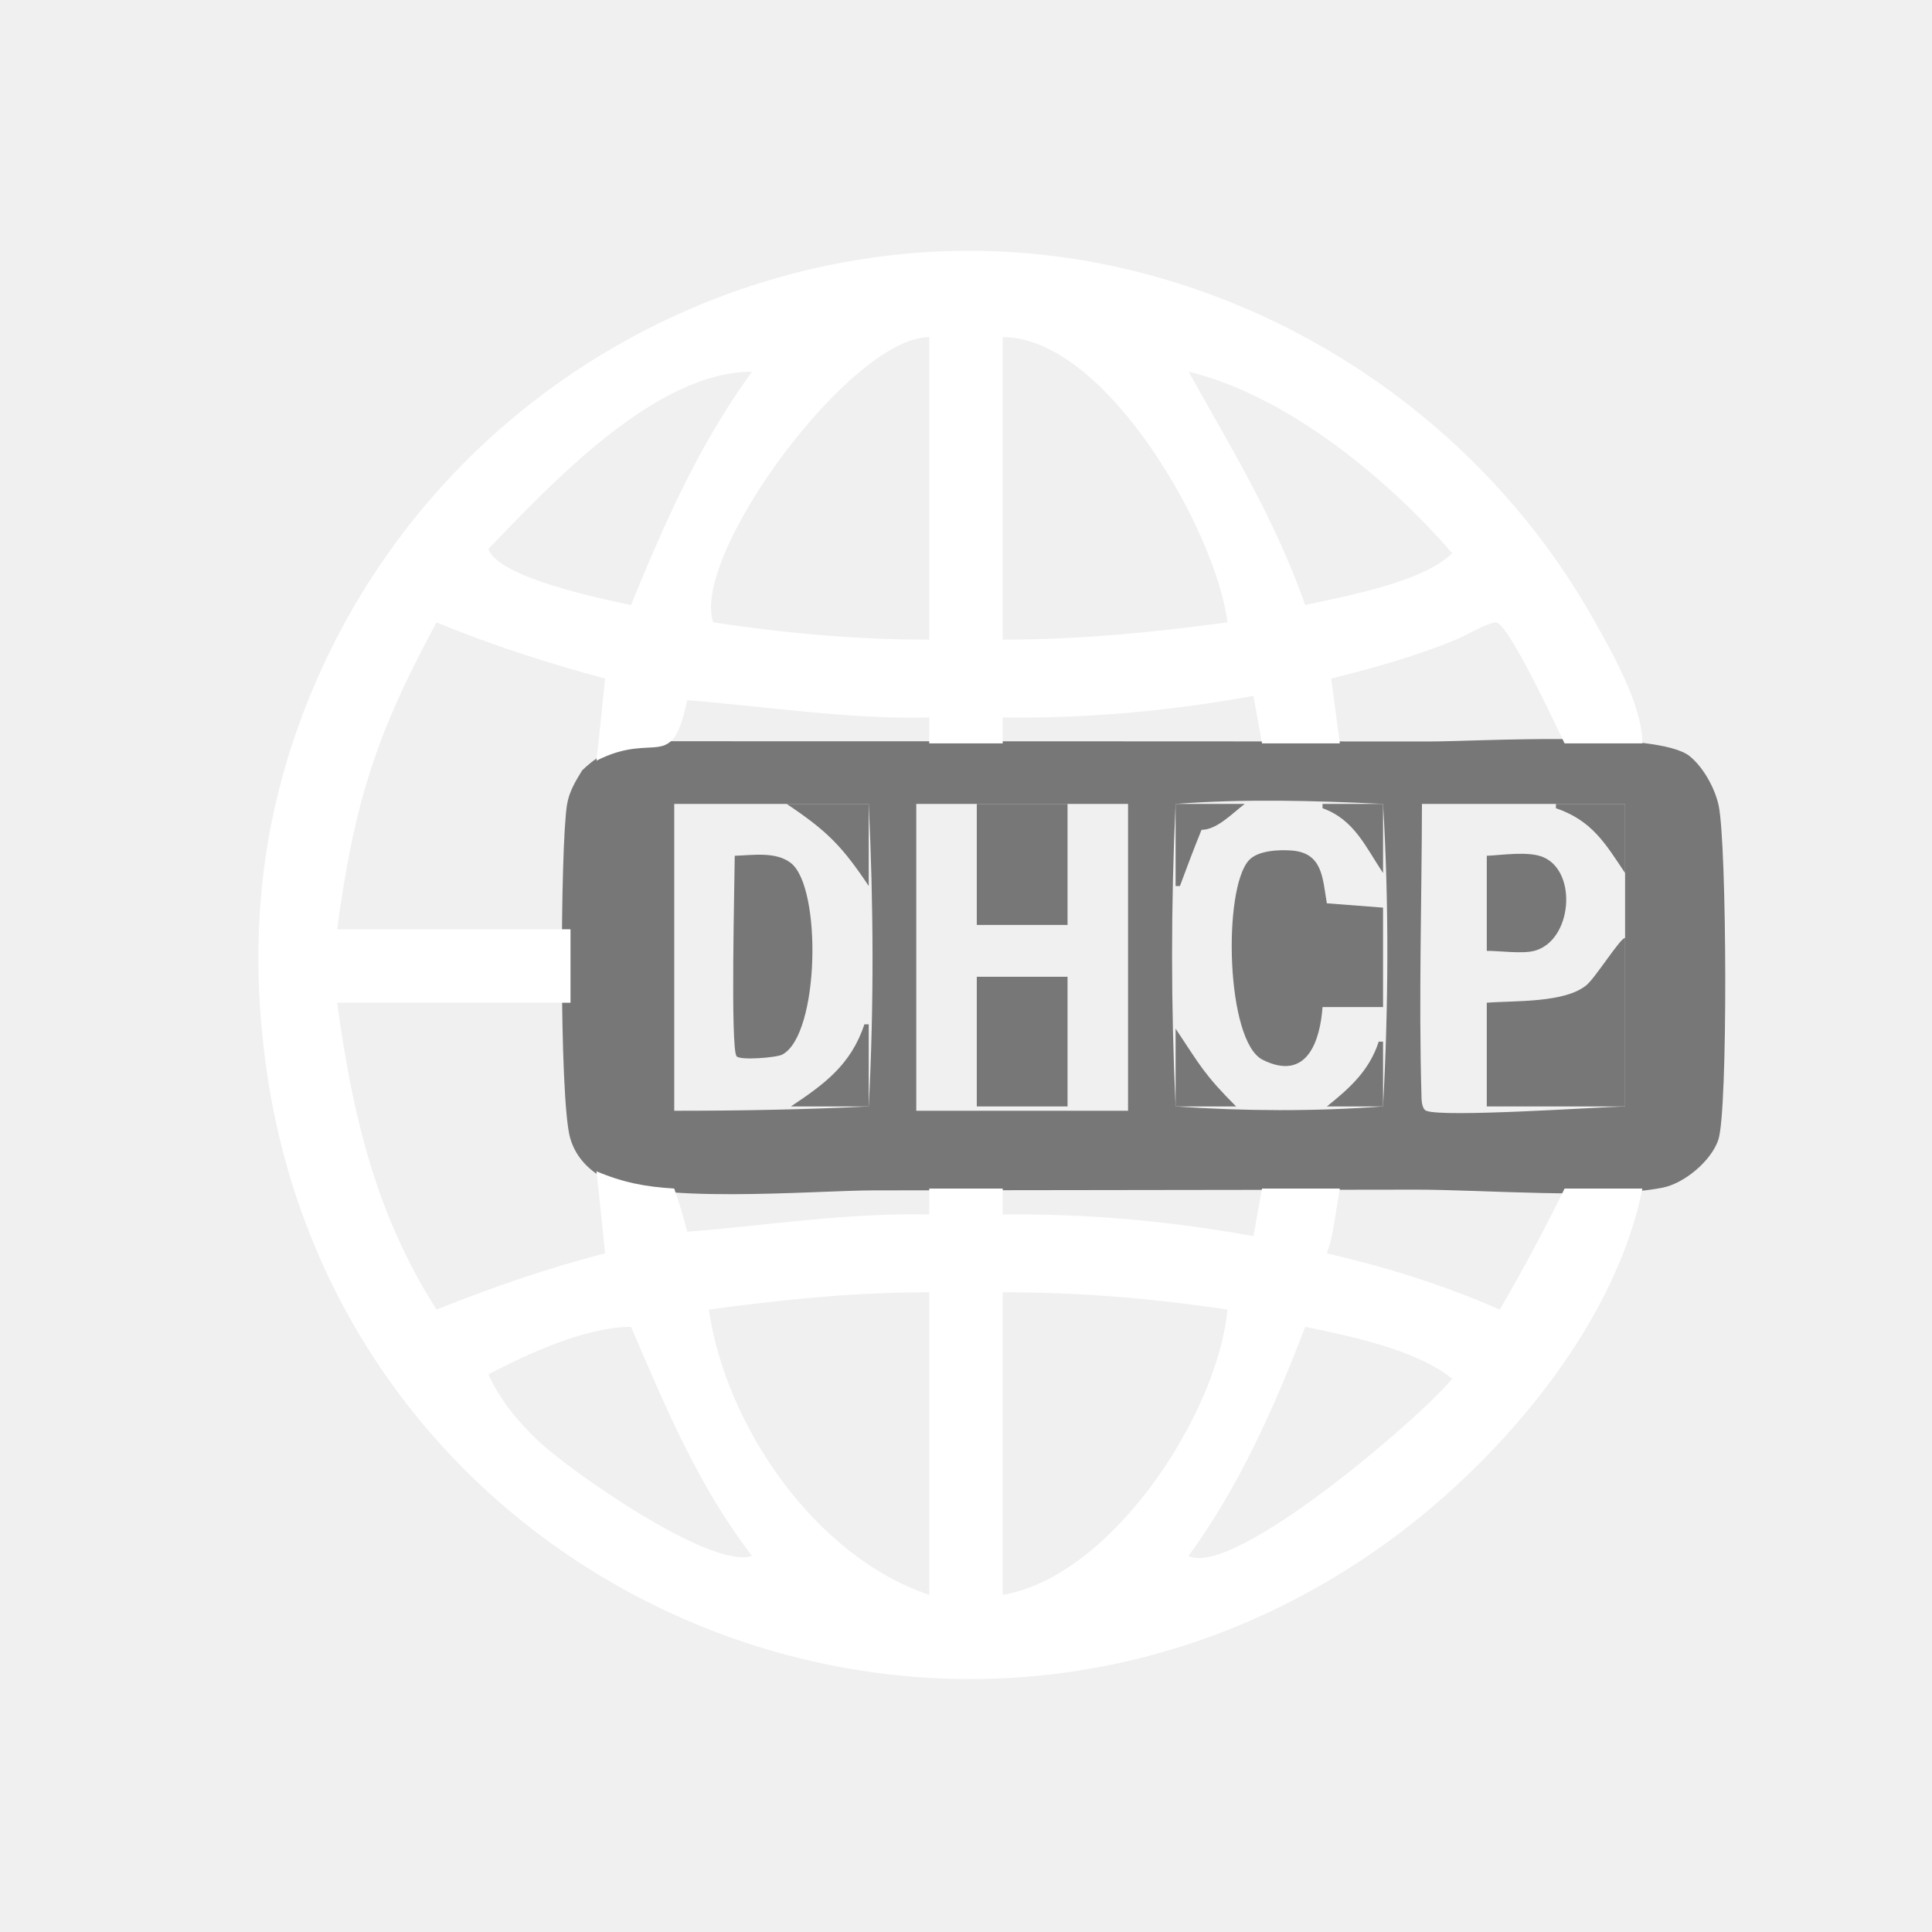
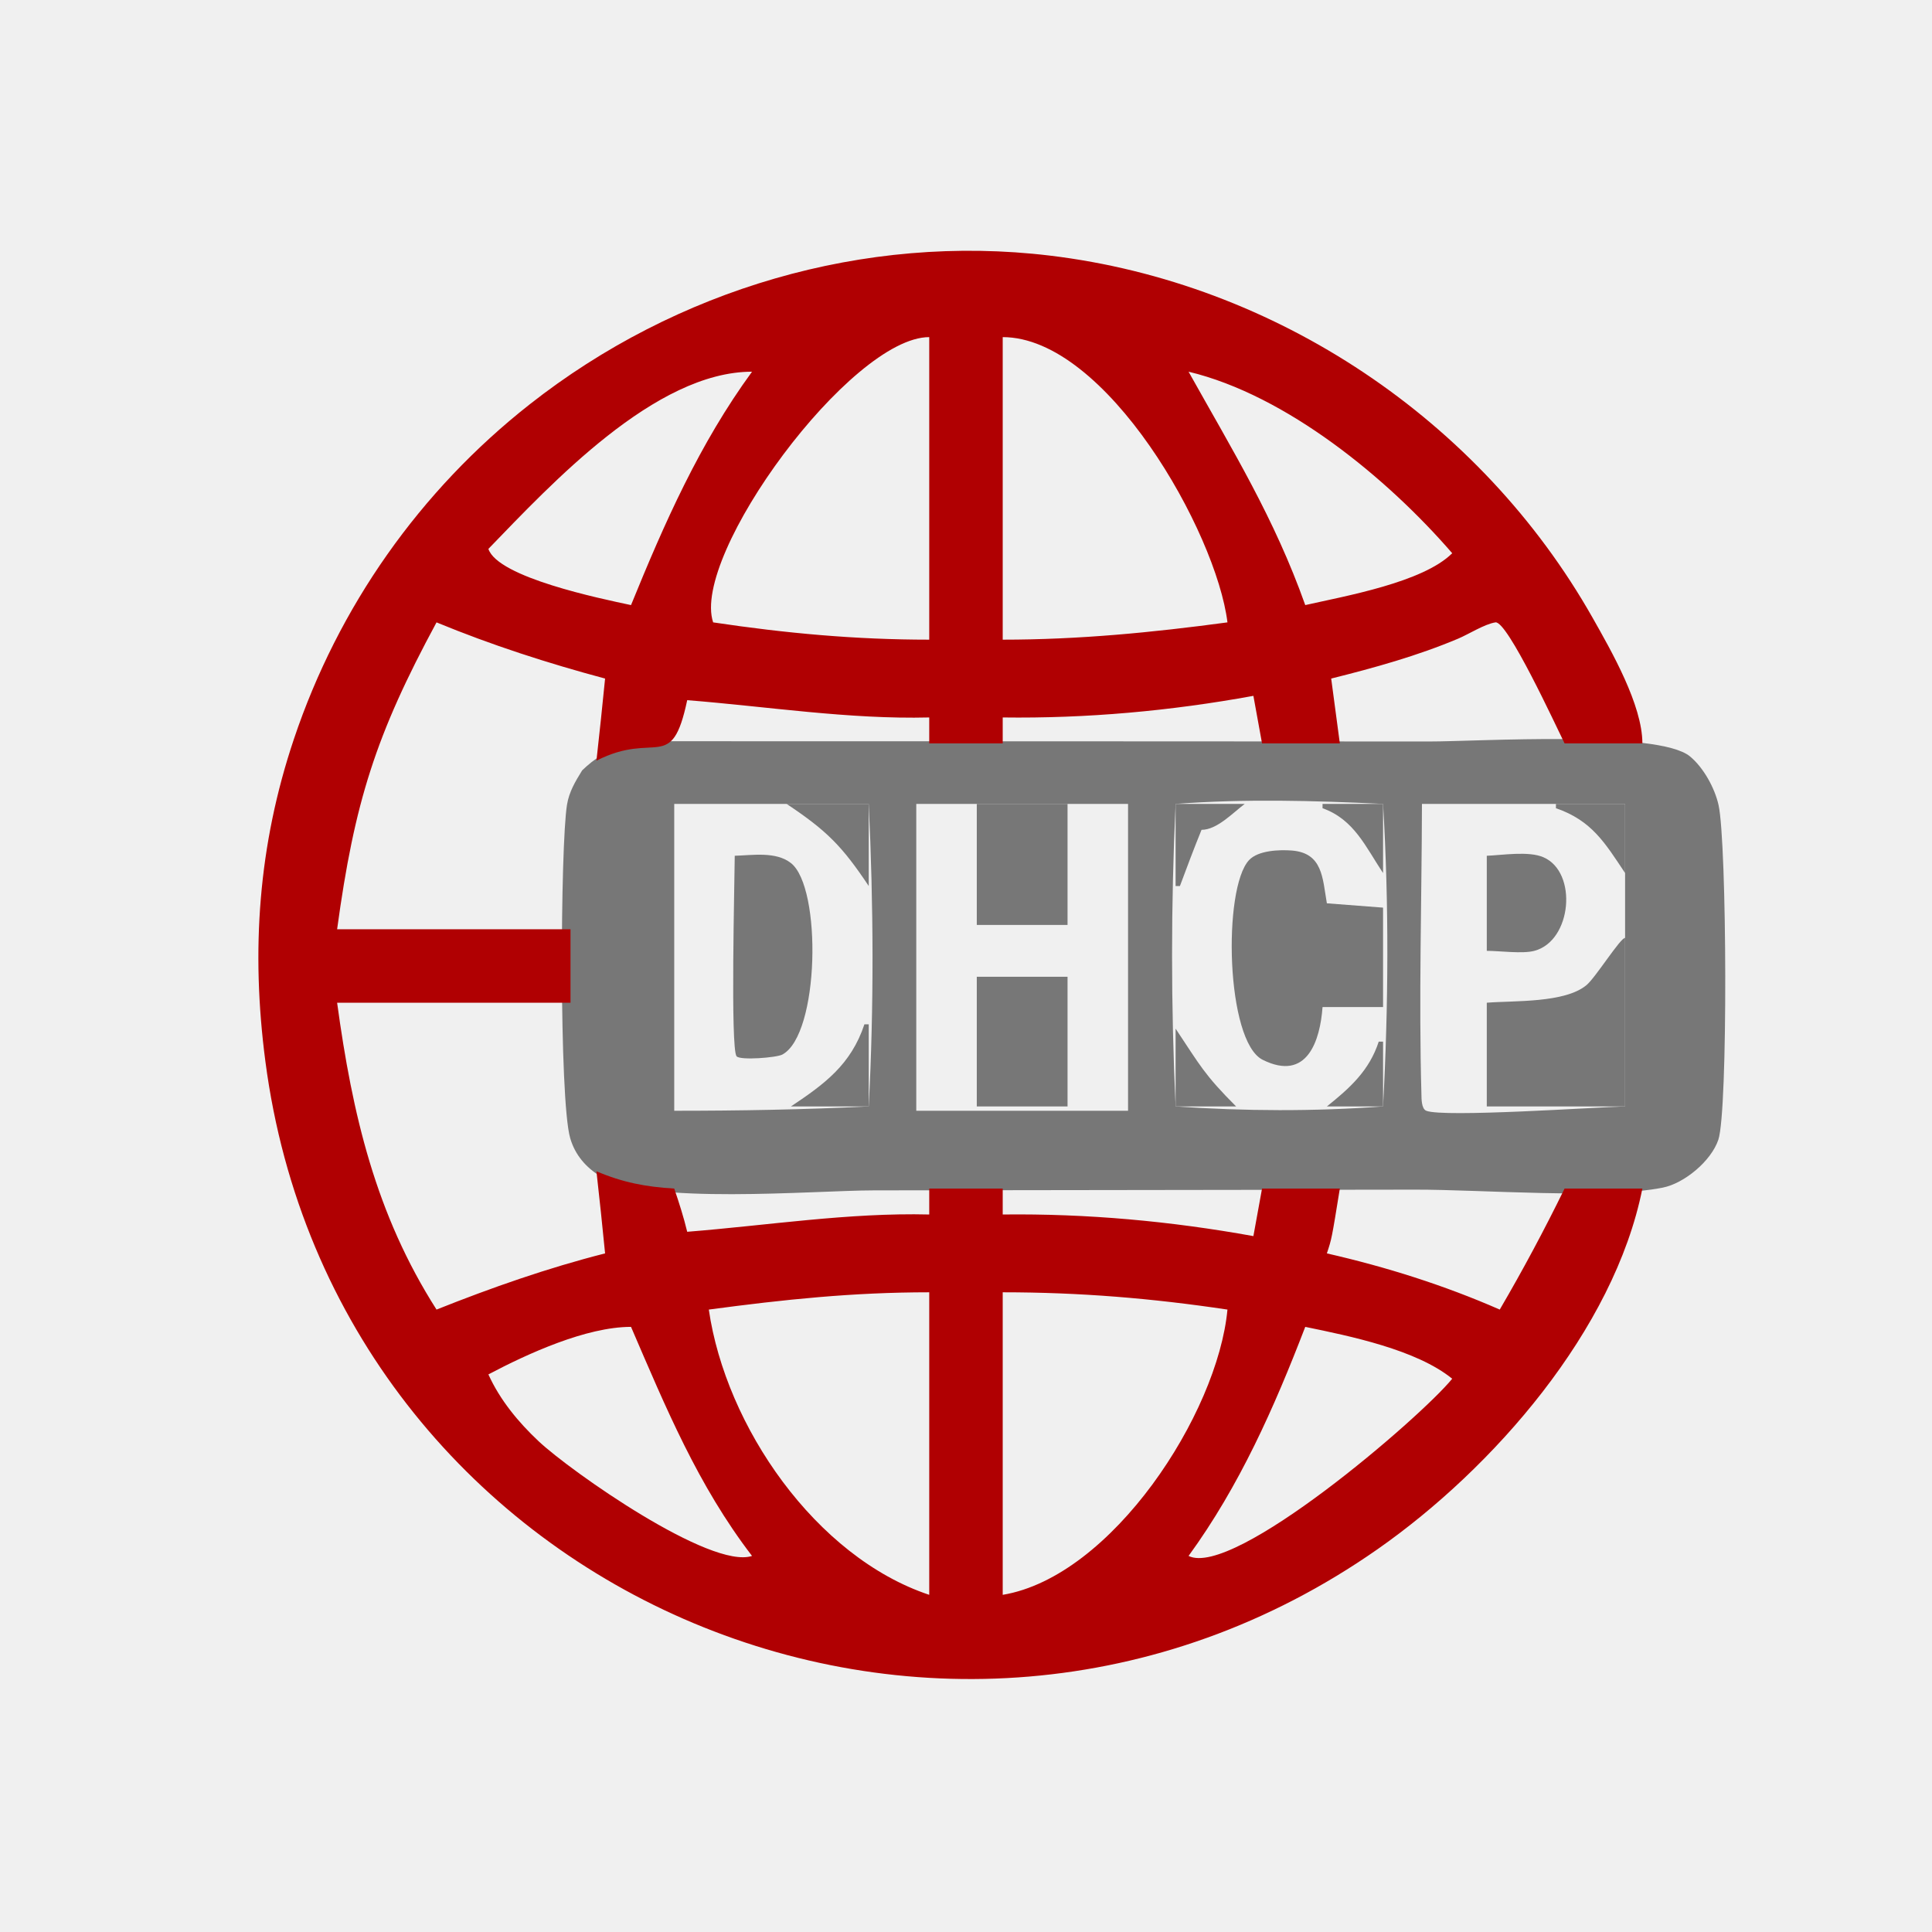
<svg xmlns="http://www.w3.org/2000/svg" viewBox="0 0 24 24" width="24" height="24" fill="none" stroke-linecap="round" stroke-linejoin="round" fill-opacity="0">
  <g transform="scale(0.05369)">
    <path d="M134.69,178.25c5.79-5.63,11.43-6.75,19.26-6.75c58.89-.02,117.77,.05,176.66,.06c11.37,.01,52.99-2.66,60.39,3.44c3.15,2.59,5.76,7.35,6.63,11.29c1.93,8.75,2.21,70.78-.06,77.43c-1.67,4.93-7.87,10.08-12.88,11.07c-13.64,2.72-42.03,.43-57.19,.46c-41.77,.06-83.53,.12-125.3,.17c-14.14,.02-52.26,3.4-63.2-3.21c-3.44-2.08-5.96-5.01-7.08-8.9c-2.57-8.97-2.29-67.58-.73-77.13c.49-3.01,1.93-5.37,3.5-7.93ZM156,257c15.08,0,29.95-.26,45-1c1.23-23.42,1.11-46.58,0-70c-15,0-30,0-45,0c0,23.67,0,47.33,0,71Zm105-71c-16.33,0-32.67,0-49,0c0,23.67,0,47.33,0,71c16.33,0,32.67,0,49,0c0-23.67,0-47.33,0-71Zm59,0c-16.08-.77-31.94-1.2-48,0c-1.09,23.44-1.09,46.56,0,70c16.09,1.1,31.92,1.18,48,0c1.26-23.38,1.39-46.63,0-70Zm56,0c-15.67,0-31.33,0-47,0c-.05,22.34-.75,44.9-.12,67.22c.02,.88-.03,3.32,1.12,3.78c4.02,1.6,39.14-.83,46-1c0-23.33,0-46.67,0-70Z" fill="#777777" fill-opacity="1" />
    <path d="M182,186c6.33,0,12.67,0,19,0c0,6.33,0,12.67,0,19c-6.19-9.28-9.73-12.82-19-19Z" fill="#777777" fill-opacity="1" />
    <path d="M226,214c0-9.33,0-18.67,0-28c7,0,14,0,21,0c0,9.33,0,18.67,0,28c-7,0-14,0-21,0Z" fill="#777777" fill-opacity="1" />
    <path d="M288,186c-2.8,2.1-6.42,6-10,6c-1.75,4.3-3.38,8.65-5,13c-.33,0-.66,0-1,0c0-6.33,0-12.67,0-19c5.33,0,10.67,0,16,0Z" fill="#777777" fill-opacity="1" />
    <path d="M320,202c-4.02-6.03-6.68-12.39-14-15c0-.33,0-.66,0-1c4.67,0,9.33,0,14,0c0,5.33,0,10.67,0,16Z" fill="#777777" fill-opacity="1" />
    <path d="M376,202c-4.62-6.92-7.67-12.14-16-15c0-.33,0-.66,0-1c5.33,0,10.67,0,16,0c0,5.33,0,10.67,0,16Z" fill="#777777" fill-opacity="1" />
    <path d="M320,233c-4.67,0-9.33,0-14,0c-.56,7.71-3.53,17.35-13.85,12.21c-8.54-4.26-9.26-39.68-3.15-46.21c2.12-2.27,7.07-2.43,9.91-2.21c7.16,.58,7.08,6.4,8.09,12.21c4.33,.33,8.67,.67,13,1c0,7.67,0,15.33,0,23Z" fill="#777777" fill-opacity="1" />
    <path d="M170,198c4.13-.12,9.52-1.04,13,1.69c7.19,5.63,6.63,39.71-2,44.31c-1.35,.72-9.79,1.38-10.58,.39c-1.45-1.8-.44-41.08-.42-46.39Z" fill="#777777" fill-opacity="1" />
    <path d="M344,220c0-7.33,0-14.67,0-22c3.57-.14,9.69-1.14,13.1,.34c7.99,3.45,6.61,19.37-2.1,21.66c-2.75,.73-7.99,0-11,0Z" fill="#777777" fill-opacity="1" />
    <path d="M344,256c0-8,0-16,0-24c6.27-.51,18.08,.12,23.09-4.09C369.18,226.16,374.9,217,376,217c0,13,0,26,0,39c-10.67,0-21.33,0-32,0Z" fill="#777777" fill-opacity="1" />
    <path d="M226,256c0-10,0-20,0-30c7,0,14,0,21,0c0,10,0,20,0,30c-7,0-14,0-21,0Z" fill="#777777" fill-opacity="1" />
    <path d="M183,256c7.83-5.22,13.89-9.68,17-19c.33,0,.66,0,1,0c0,6.33,0,12.67,0,19c-6,0-12,0-18,0Z" fill="#777777" fill-opacity="1" />
    <path d="M272,238c5.66,8.49,6.61,10.61,14,18c-4.67,0-9.33,0-14,0c0-6,0-12,0-18Z" fill="#777777" fill-opacity="1" />
    <path d="M307,256c5.31-4.25,9.83-8.3,12-15c.33,0,.66,0,1,0c0,5,0,10,0,15c-4.33,0-8.67,0-13,0Z" fill="#777777" fill-opacity="1" />
-     <path d="M138,176c.71-6.33,1.37-12.66,2-19c-13.26-3.55-26.31-7.76-39-13c-14.07,26.03-18.99,41.6-23,71c18,0,36,0,54,0c0,5.67,0,11.33,0,17c-18,0-36,0-54,0c3.52,25.81,8.93,48.97,23,71c12.75-5.08,25.69-9.62,39-13c-.62-6.34-1.29-12.67-2-19c6.08,2.59,11.41,3.61,18,4c1.13,3.31,2.18,6.6,3,10c18.56-1.47,37.37-4.46,56-4c0-1.98,0-3.96,0-6c5.67,0,11.33,0,17,0c0,1.98,0,3.96,0,6c19.49-.23,38.82,1.53,58,5c.67-3.67,1.33-7.33,2-11c6,0,12,0,18,0c-1.88,11.63-1.88,11.63-3,15c13.74,3.14,27.08,7.34,40,13c5.37-9.18,10.32-18.45,15-28c6,0,12,0,18,0c-6.56,32.8-34.53,64.73-61.21,83.4C217.57,429.23,77.48,368.29,61.4,245.55C58.04,219.94,59.76,195.54,68,171c10.27-30.6,29.15-57.46,54.55-77.44c33.85-26.63,77.46-39.59,120.37-34.42c52.25,6.29,99.63,38.01,125.55,83.77C372.85,150.65,380,163.12,380,172c-6,0-12,0-18,0c-2.02-4.08-13.24-28.43-16-28c-2.54,.4-6.15,2.72-8.61,3.76c-9.48,4-19.43,6.75-29.39,9.24c.67,5,1.33,10,2,15c-6,0-12,0-18,0c-.67-3.67-1.33-7.33-2-11c-19.09,3.49-38.59,5.26-58,5c0,1.98,0,3.96,0,6c-5.67,0-11.33,0-17,0c0-1.98,0-3.96,0-6c-18.63,.46-37.44-2.53-56-4c-3.63,17.16-7.21,6.95-21,14Zm94-28c17.64,0,34.54-1.65,52-4c-2.58-20.9-28.09-66-52-66c0,23.33,0,46.67,0,70ZM215,78c-18.13,0-55.2,50.4-50,66c16.84,2.52,32.89,4,50,4c0-23.33,0-46.67,0-70Zm-41,8c-22.41,0-46.41,25.93-61,41c2.21,6.62,25.97,11.5,33,13c7.74-18.99,15.83-37.34,28-54Zm101,0c10.28,18.39,19.85,33.88,27,54c9.23-2.09,27.25-5.25,34-12c-14.93-17.28-38.34-36.57-61-42ZM215,369c0-23.33,0-46.67,0-70c-17.66,0-33.53,1.66-51,4c3.91,27.01,24.72,57.24,51,66Zm17,0c25.25-4.21,49.74-41.85,52-66c-17.53-2.62-34.17-4-52-4c0,23.33,0,46.67,0,70Zm43-9c10.39,5.19,53.69-32.02,61-41c-8.27-6.73-23.65-9.87-34-12c-7.17,18.63-15.19,36.78-27,53Zm-101,0c-12.52-16.31-19.94-34.3-28-53c-10.36,0-23.94,6.21-33,11c2.69,5.93,6.92,11.05,11.64,15.48c7.4,6.94,39.8,29.71,49.36,26.52Z" fill="#FFFFFF" fill-opacity="1" />
+     <path d="M138,176c.71-6.33,1.37-12.66,2-19c-13.26-3.55-26.31-7.76-39-13c-14.07,26.03-18.99,41.6-23,71c18,0,36,0,54,0c0,5.67,0,11.33,0,17c-18,0-36,0-54,0c3.52,25.81,8.93,48.97,23,71c12.75-5.08,25.69-9.62,39-13c-.62-6.34-1.29-12.67-2-19c6.08,2.59,11.41,3.61,18,4c1.13,3.31,2.18,6.6,3,10c18.56-1.47,37.37-4.46,56-4c0-1.98,0-3.96,0-6c5.67,0,11.33,0,17,0c0,1.98,0,3.96,0,6c19.49-.23,38.82,1.53,58,5c.67-3.67,1.33-7.33,2-11c6,0,12,0,18,0c-1.88,11.63-1.88,11.63-3,15c13.74,3.14,27.08,7.34,40,13c5.37-9.18,10.32-18.45,15-28c6,0,12,0,18,0c-6.56,32.8-34.53,64.73-61.21,83.4C217.57,429.23,77.48,368.29,61.4,245.55C58.04,219.94,59.76,195.54,68,171c10.27-30.6,29.15-57.46,54.55-77.44c33.85-26.63,77.46-39.59,120.37-34.42c52.25,6.29,99.63,38.01,125.55,83.77C372.85,150.65,380,163.12,380,172c-6,0-12,0-18,0c-2.02-4.08-13.24-28.43-16-28c-2.54,.4-6.15,2.72-8.61,3.76c-9.48,4-19.43,6.75-29.39,9.24c.67,5,1.33,10,2,15c-6,0-12,0-18,0c-.67-3.67-1.33-7.33-2-11c-19.09,3.49-38.59,5.26-58,5c0,1.98,0,3.96,0,6c-5.67,0-11.33,0-17,0c0-1.98,0-3.96,0-6c-18.63,.46-37.44-2.53-56-4c-3.63,17.16-7.21,6.95-21,14Zm94-28c17.64,0,34.54-1.65,52-4c-2.58-20.9-28.09-66-52-66c0,23.33,0,46.67,0,70ZM215,78c-18.13,0-55.2,50.4-50,66c16.84,2.52,32.89,4,50,4c0-23.33,0-46.67,0-70Zm-41,8c-22.41,0-46.41,25.93-61,41c2.21,6.62,25.97,11.5,33,13c7.74-18.99,15.83-37.34,28-54Zm101,0c10.28,18.39,19.85,33.88,27,54c9.23-2.09,27.25-5.25,34-12c-14.93-17.28-38.34-36.57-61-42ZM215,369c0-23.33,0-46.67,0-70c-17.66,0-33.53,1.66-51,4c3.91,27.01,24.72,57.24,51,66Zm17,0c25.25-4.21,49.74-41.85,52-66c-17.53-2.62-34.17-4-52-4c0,23.33,0,46.67,0,70Zm43-9c10.39,5.19,53.69-32.02,61-41c-8.27-6.73-23.65-9.87-34-12c-7.17,18.63-15.19,36.78-27,53Zm-101,0c-12.52-16.31-19.94-34.3-28-53c-10.36,0-23.94,6.21-33,11c2.69,5.93,6.92,11.05,11.64,15.48c7.4,6.94,39.8,29.71,49.36,26.52Z" fill="#B00002" fill-opacity="1" />
  </g>
</svg>
